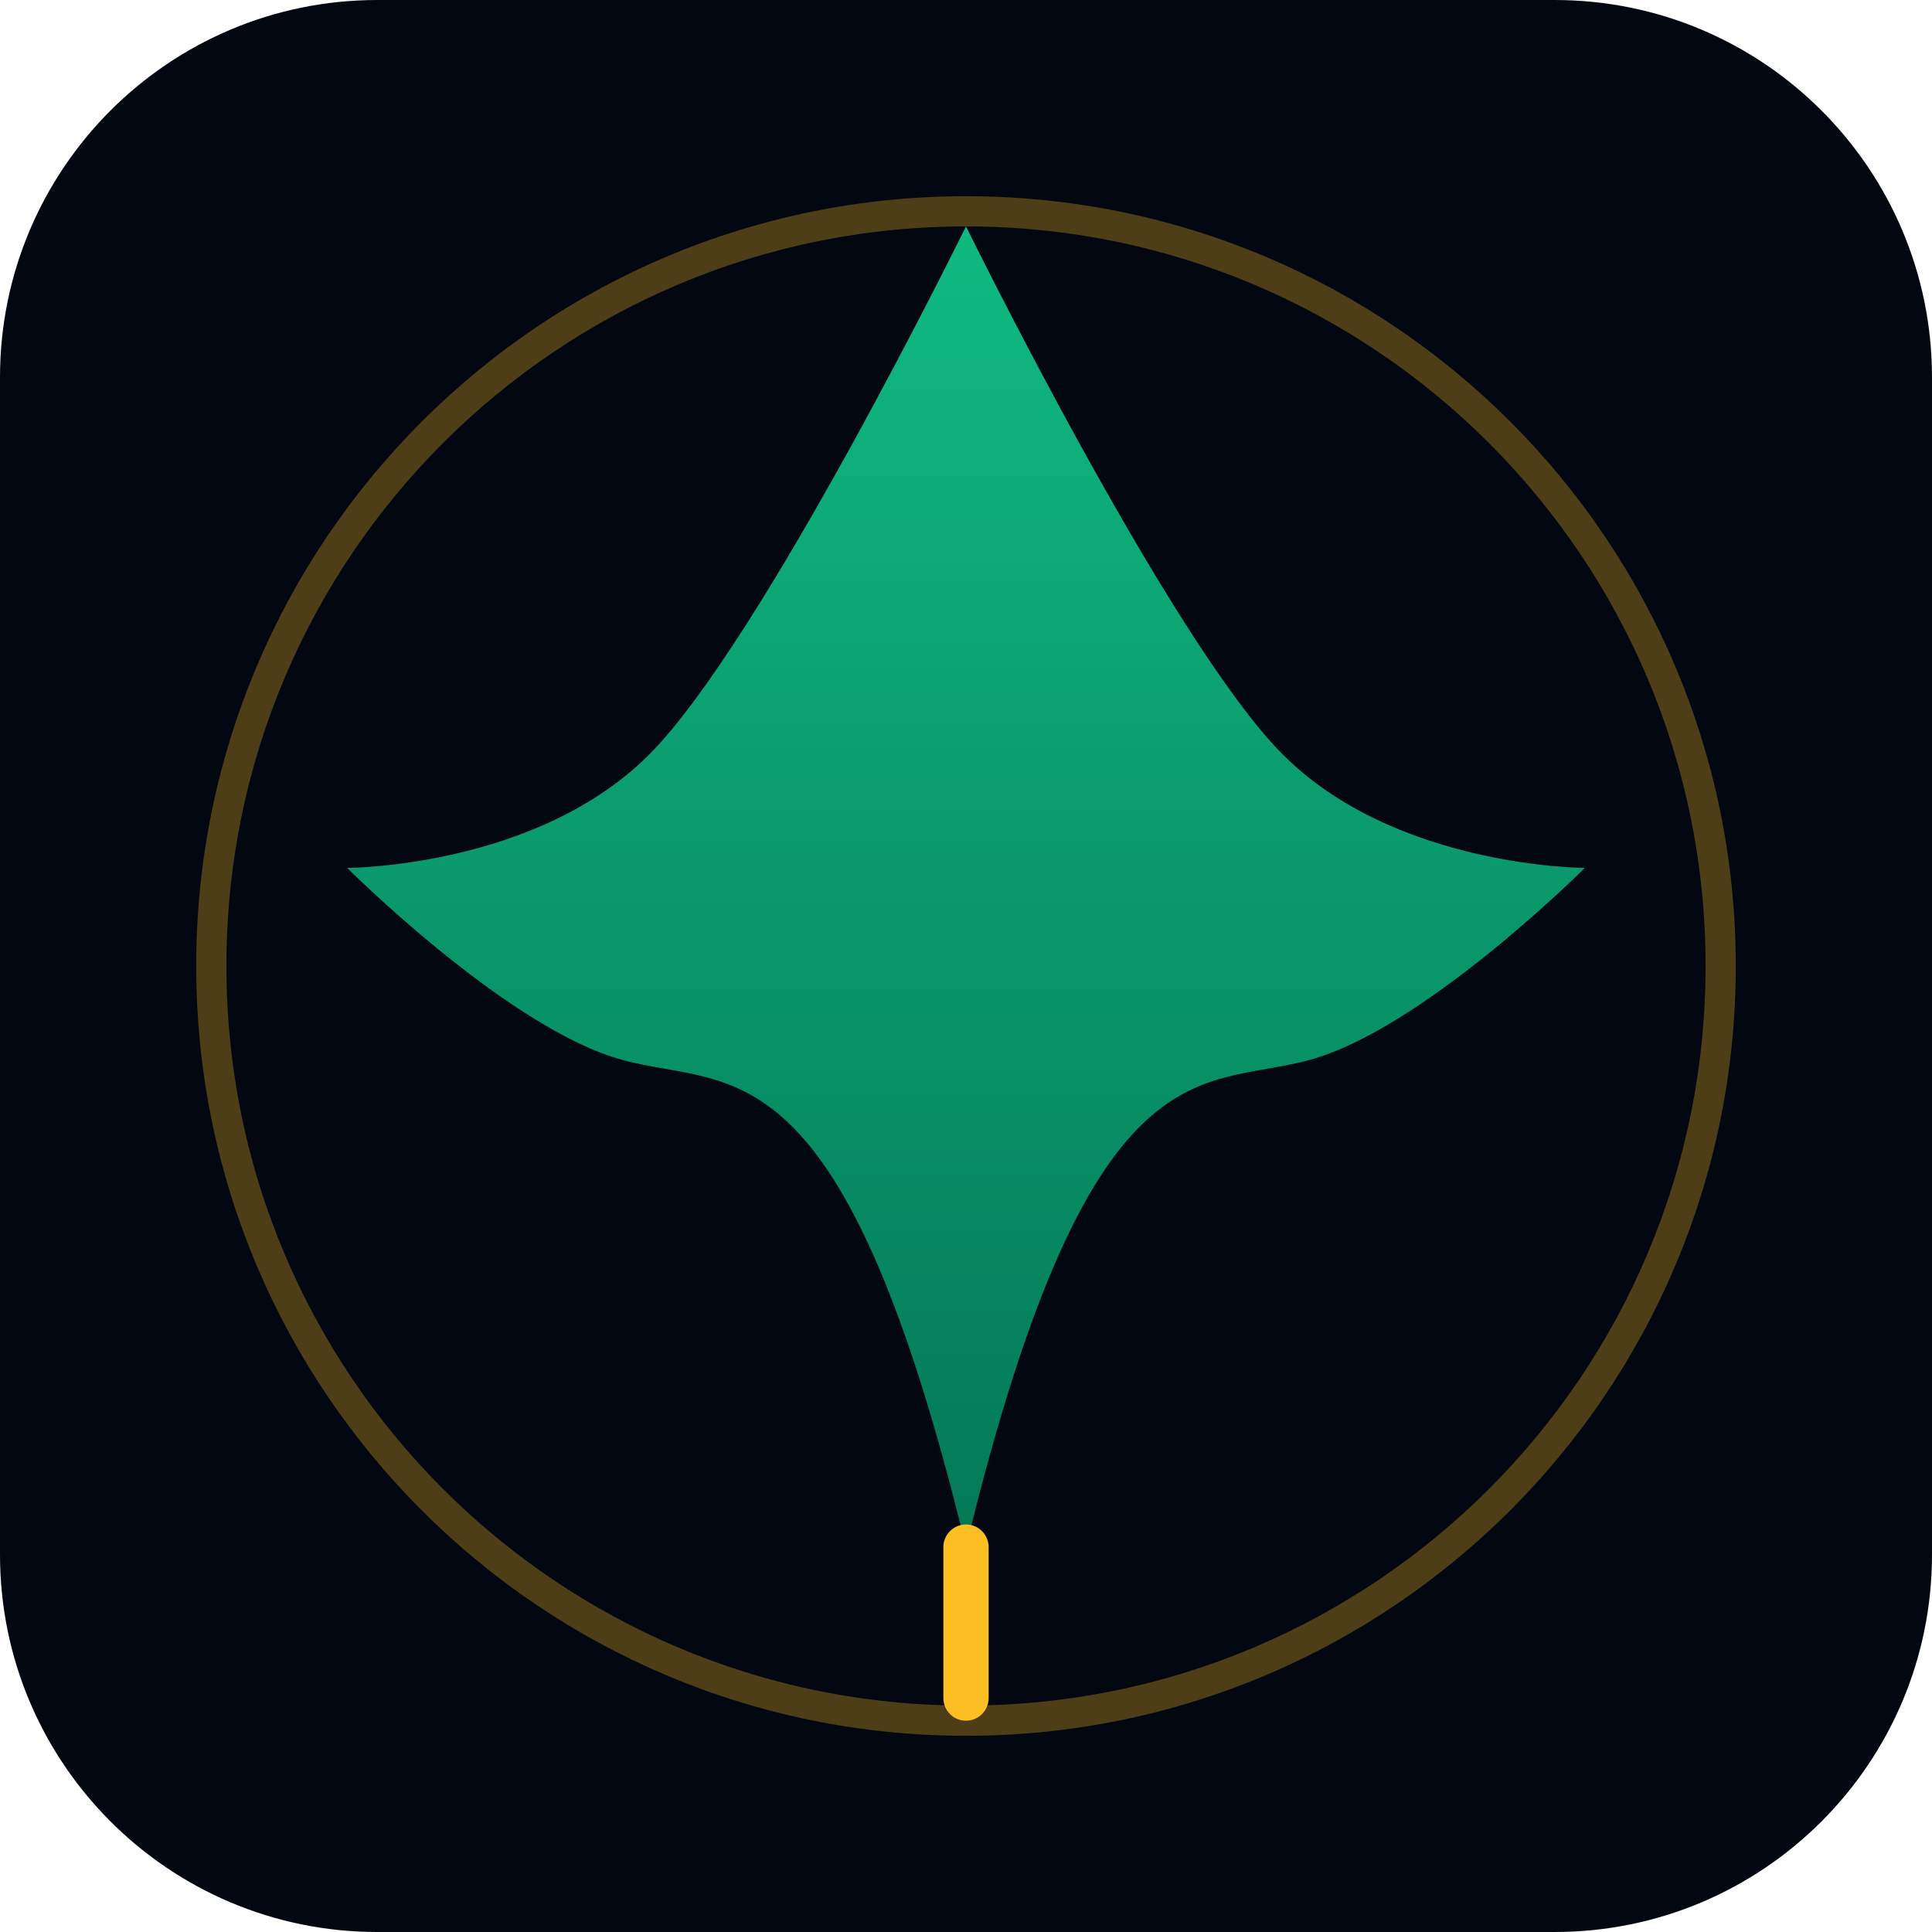
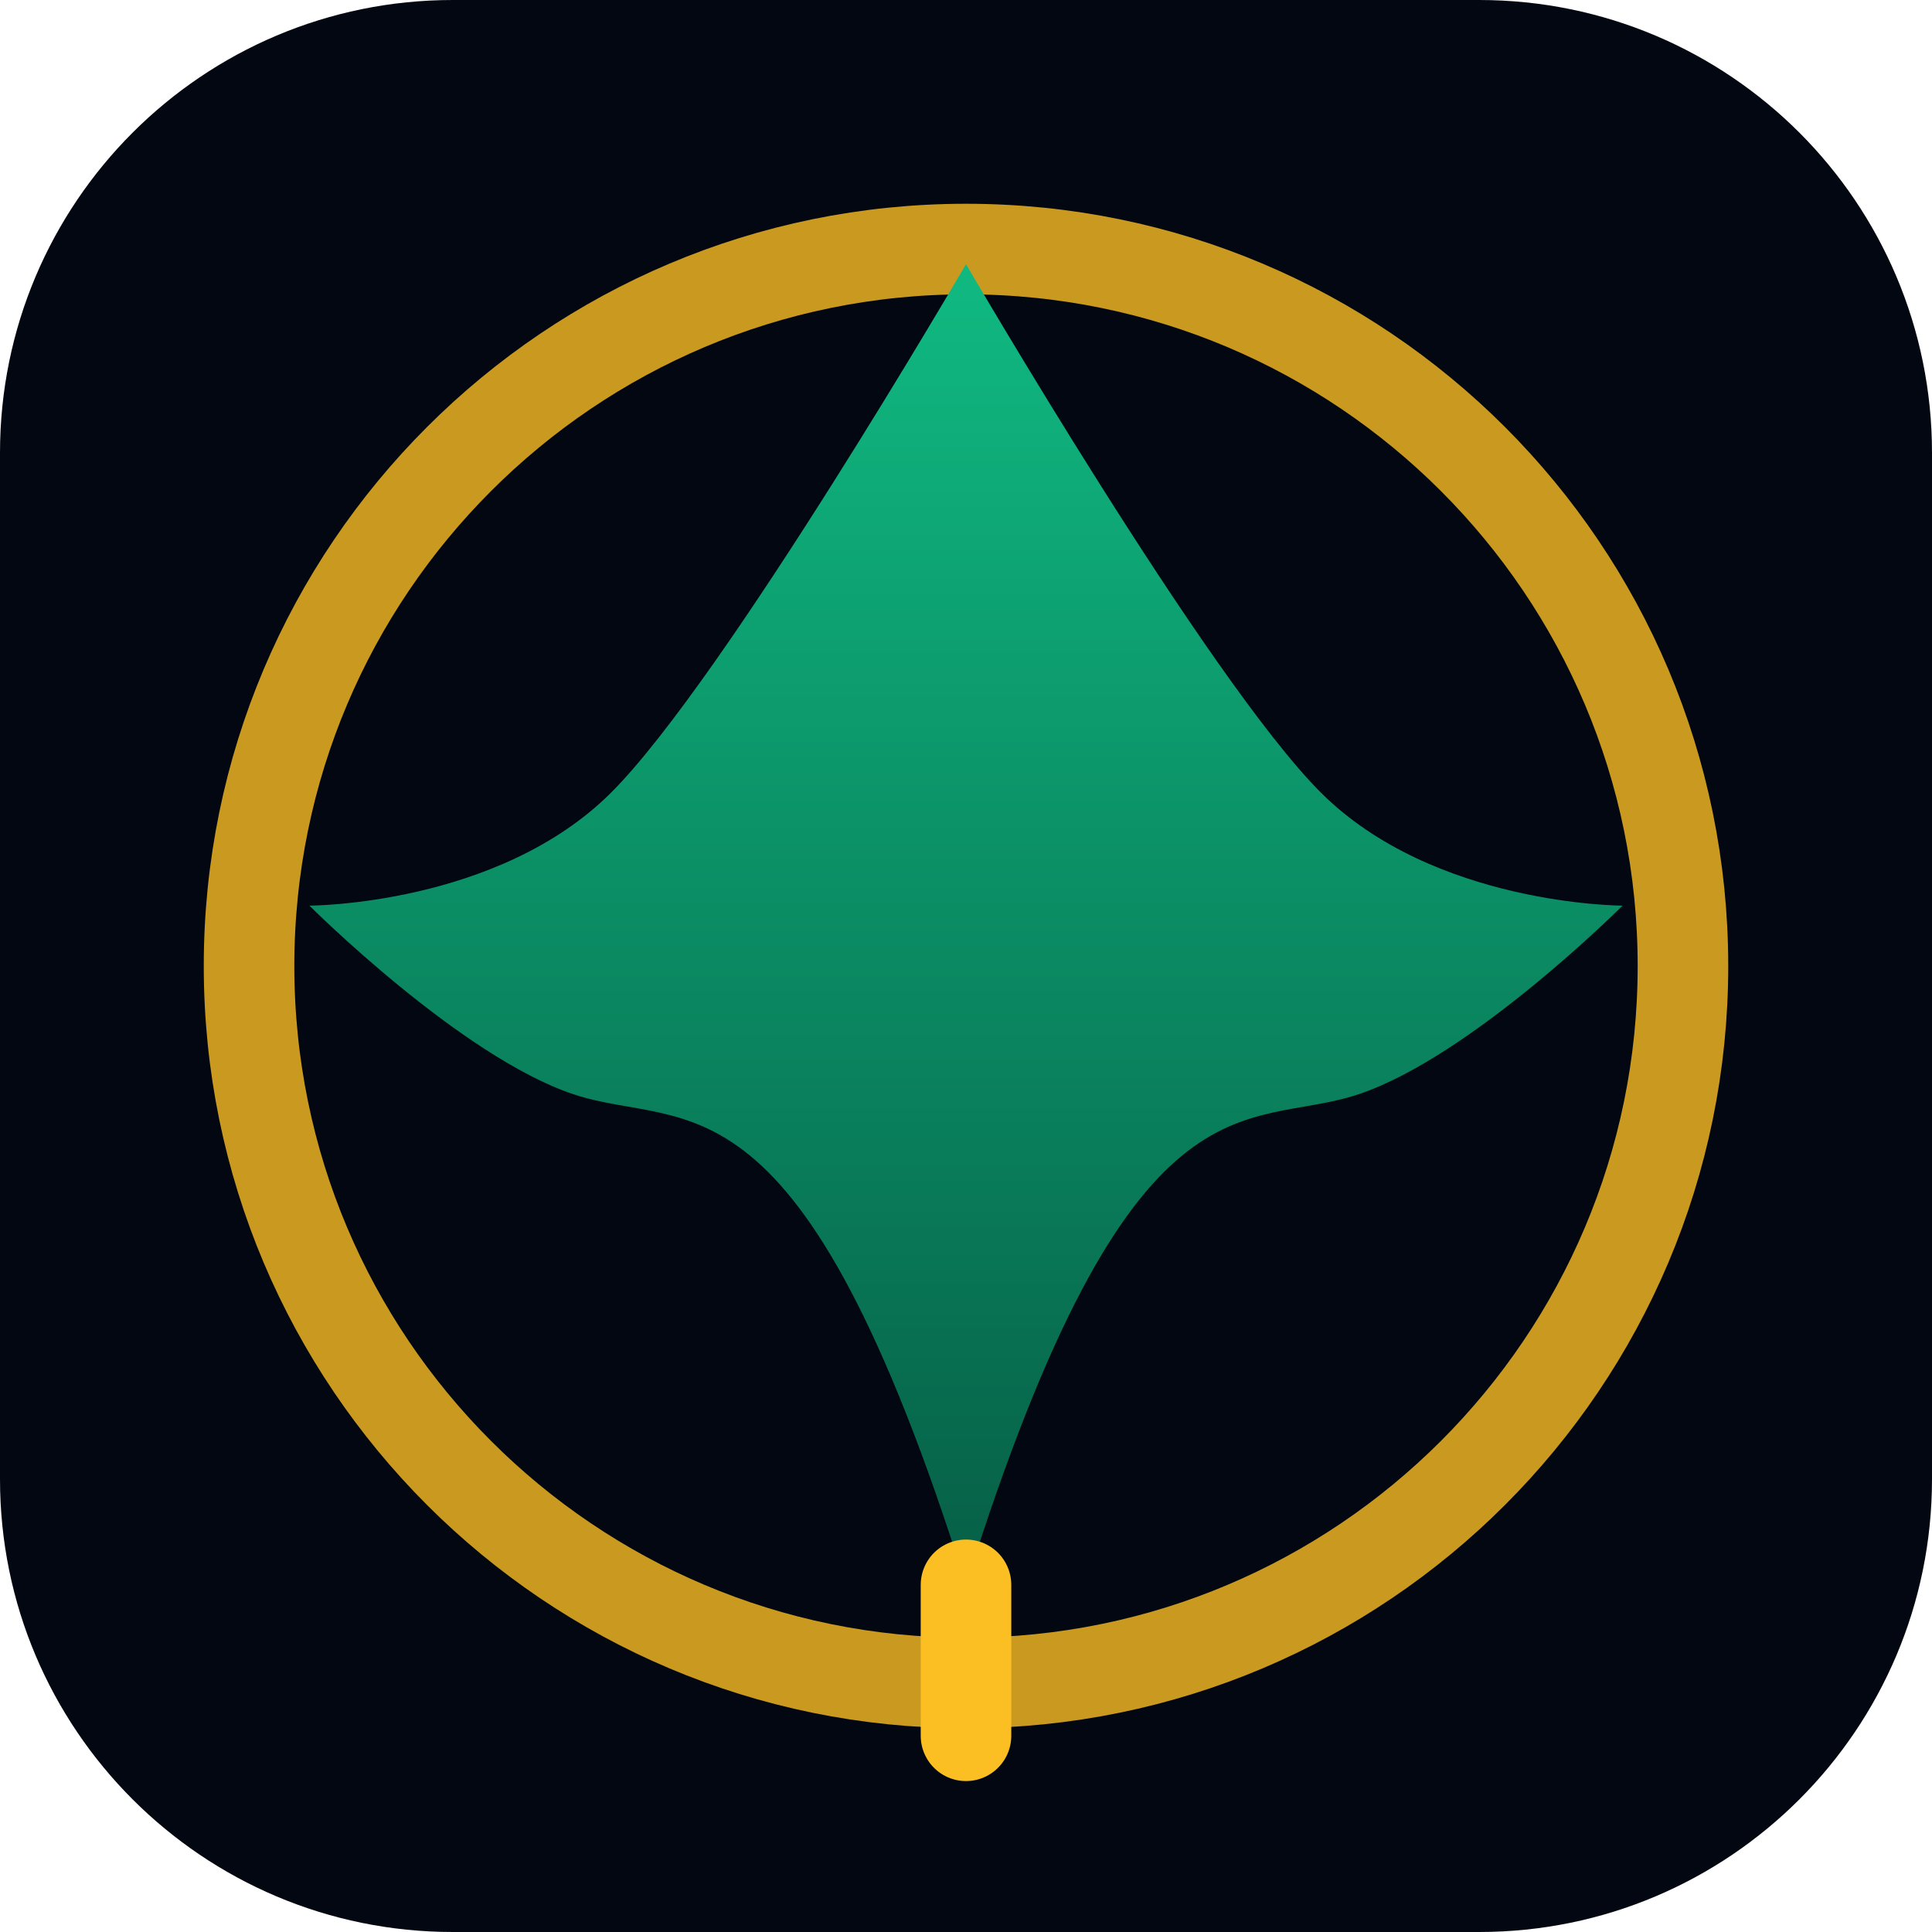
<svg xmlns="http://www.w3.org/2000/svg" width="512" height="512" viewBox="0 0 512 512" fill="none">
-   <rect width="512" height="512" rx="100" fill="#030712" />
-   <circle cx="256" cy="256" r="200" stroke="#FBBF24" stroke-width="8" stroke-opacity="0.3" />
-   <path d="M256 60C256 60 310 170 340 200C370 230 420 230 420 230C420 230 380 270 350 280C320 290 290 270 256 410C222 270 192 290 162 280C132 270 92 230 92 230C92 230 142 230 172 200C202 170 256 60 256 60Z" fill="url(#leaf_gradient)" />
-   <path d="M256 410V450" stroke="#FBBF24" stroke-width="12" stroke-linecap="round" />
+   <rect width="512" height="512" rx="120" fill="#030712" />
+   <circle cx="256" cy="256" r="190" stroke="#FBBF24" stroke-width="24" stroke-opacity="0.8" />
+   <path d="M256 70C256 70 320 180 350 210C380 240 430 240 430 240C430 240 390 280 360 290C330 300 300 280 256 420C212 280 182 300 152 290C122 280 82 240 82 240C82 240 132 240 162 210C192 180 256 70 256 70Z" fill="url(#leaf_gradient)" />
+   <path d="M256 420V460" stroke="#FBBF24" stroke-width="24" stroke-linecap="round" />
  <defs>
-     <linearGradient id="leaf_gradient" x1="256" y1="60" x2="256" y2="410" gradientUnits="userSpaceOnUse">
+     <linearGradient id="leaf_gradient" x1="256" y1="70" x2="256" y2="420" gradientUnits="userSpaceOnUse">
      <stop stop-color="#10B981" />
-       <stop offset="1" stop-color="#047857" />
+       <stop offset="1" stop-color="#065F46" />
    </linearGradient>
  </defs>
</svg>
